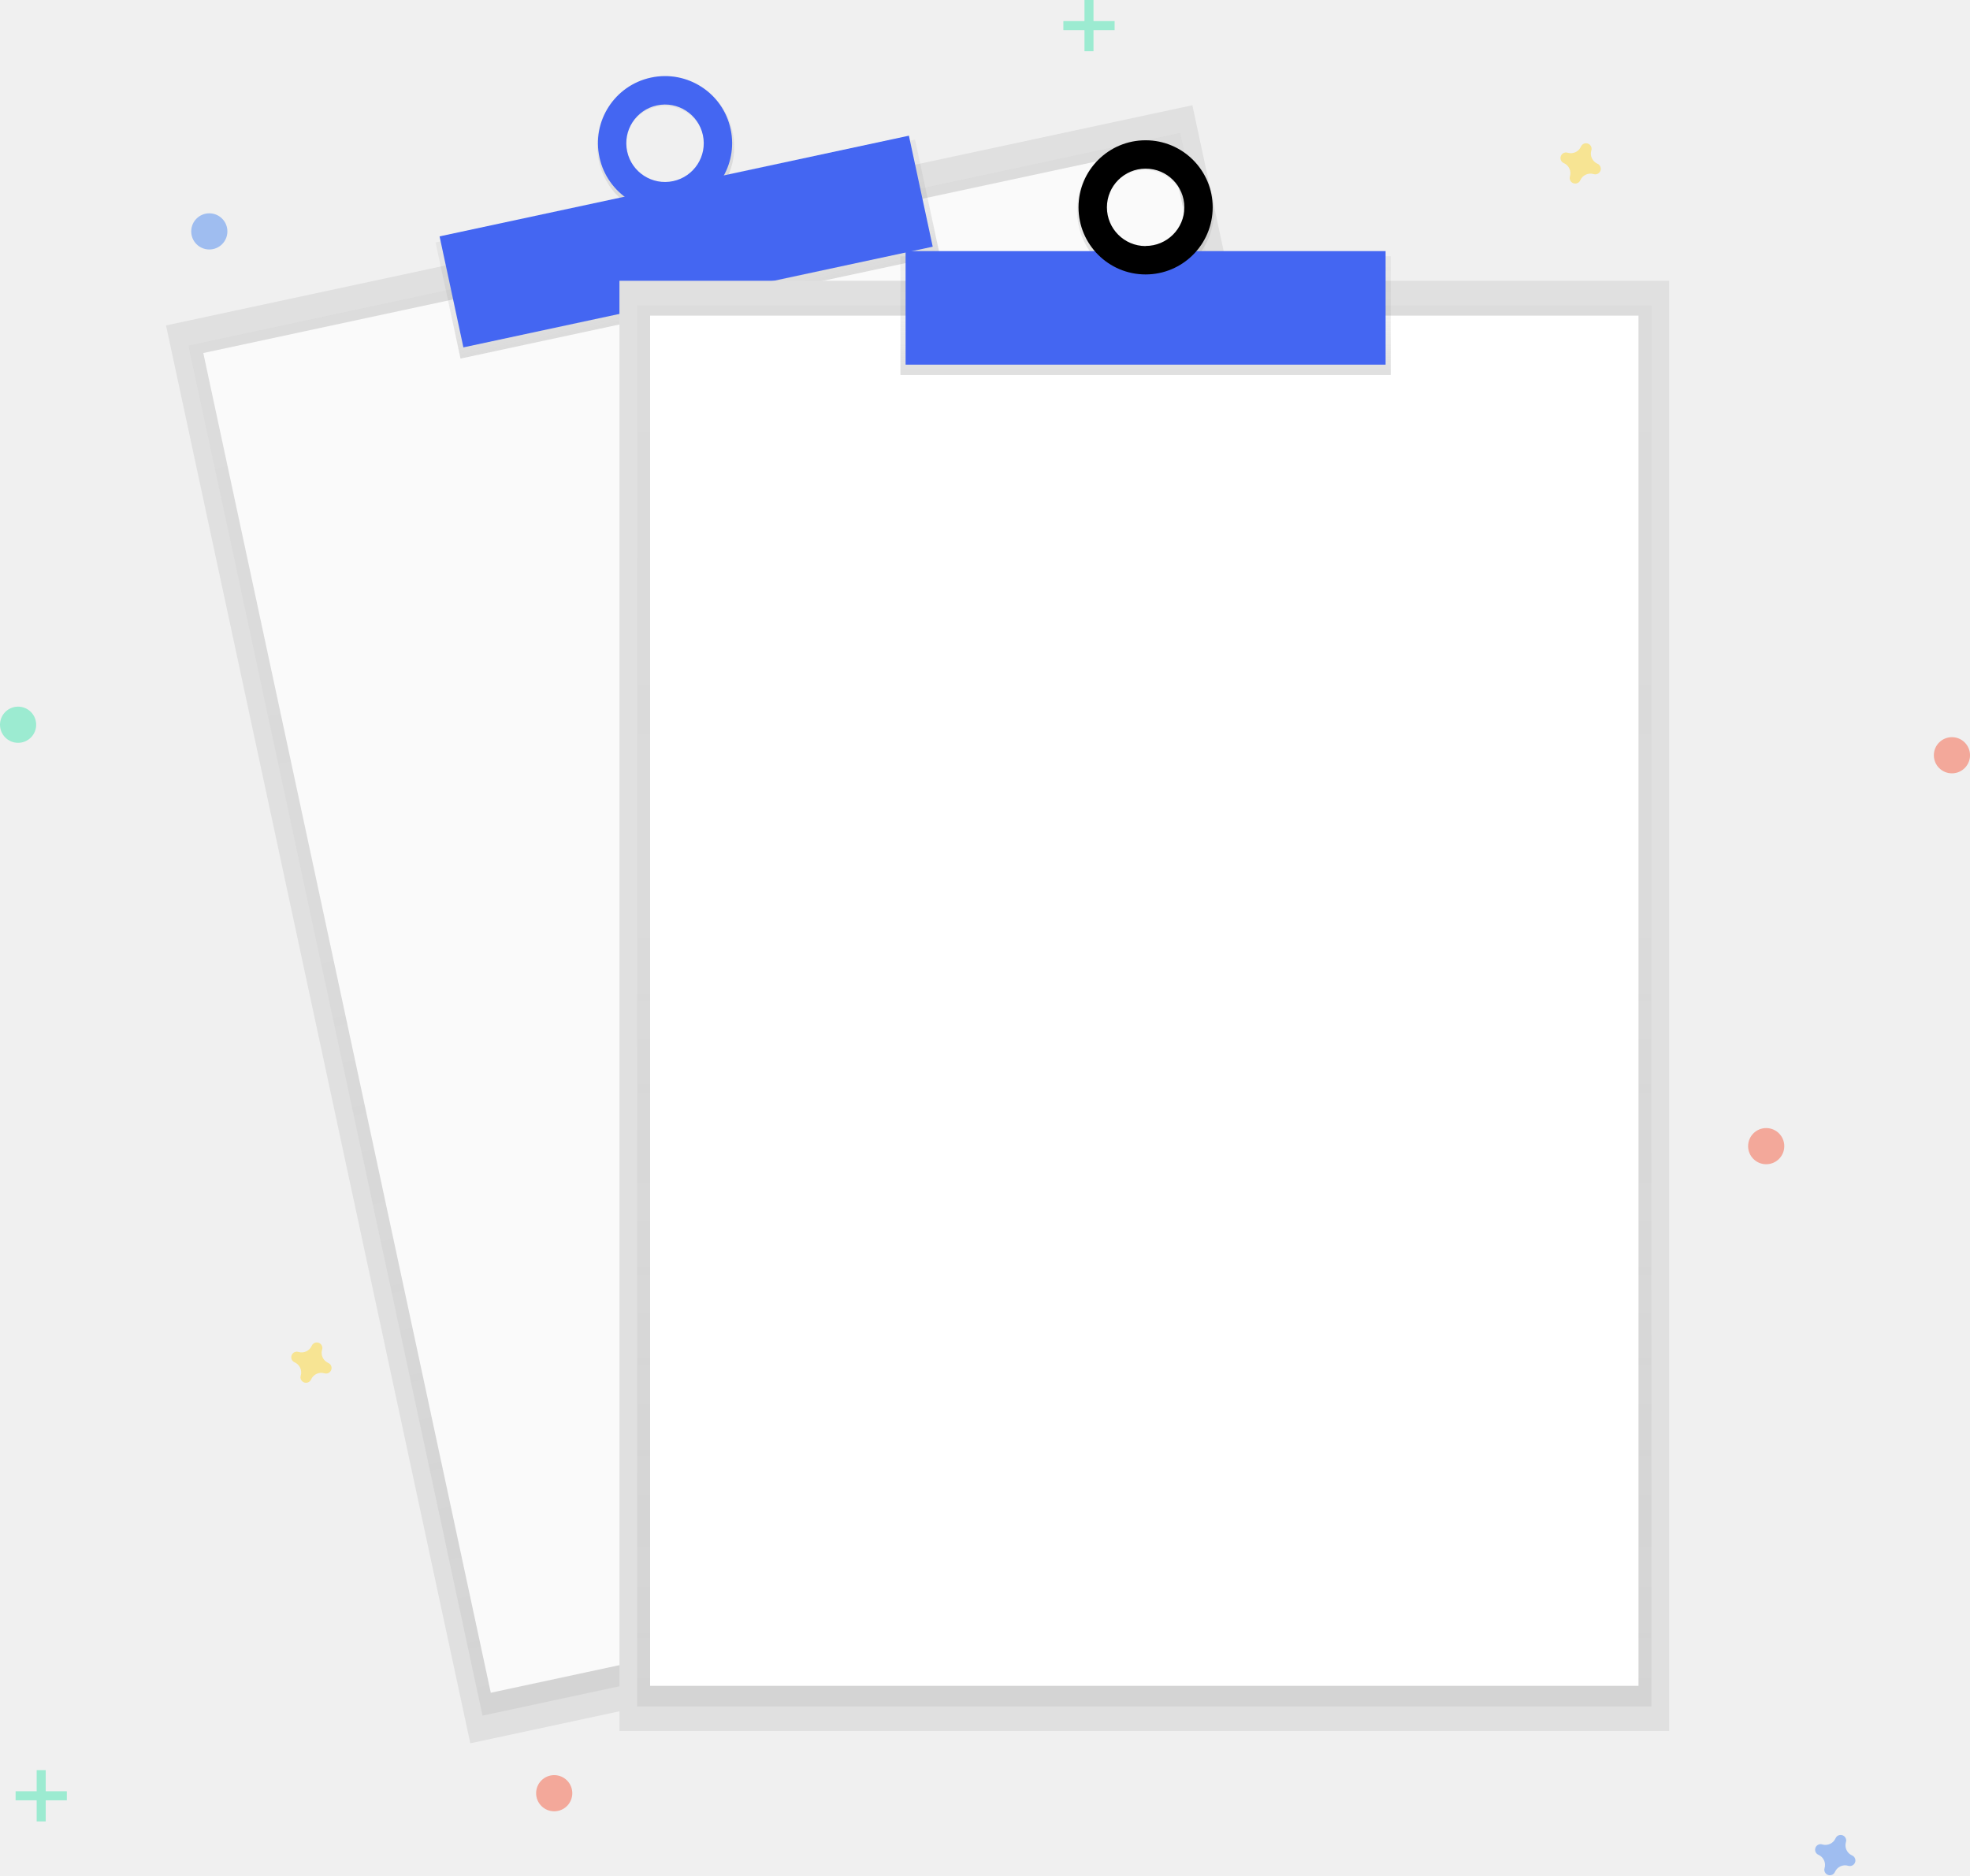
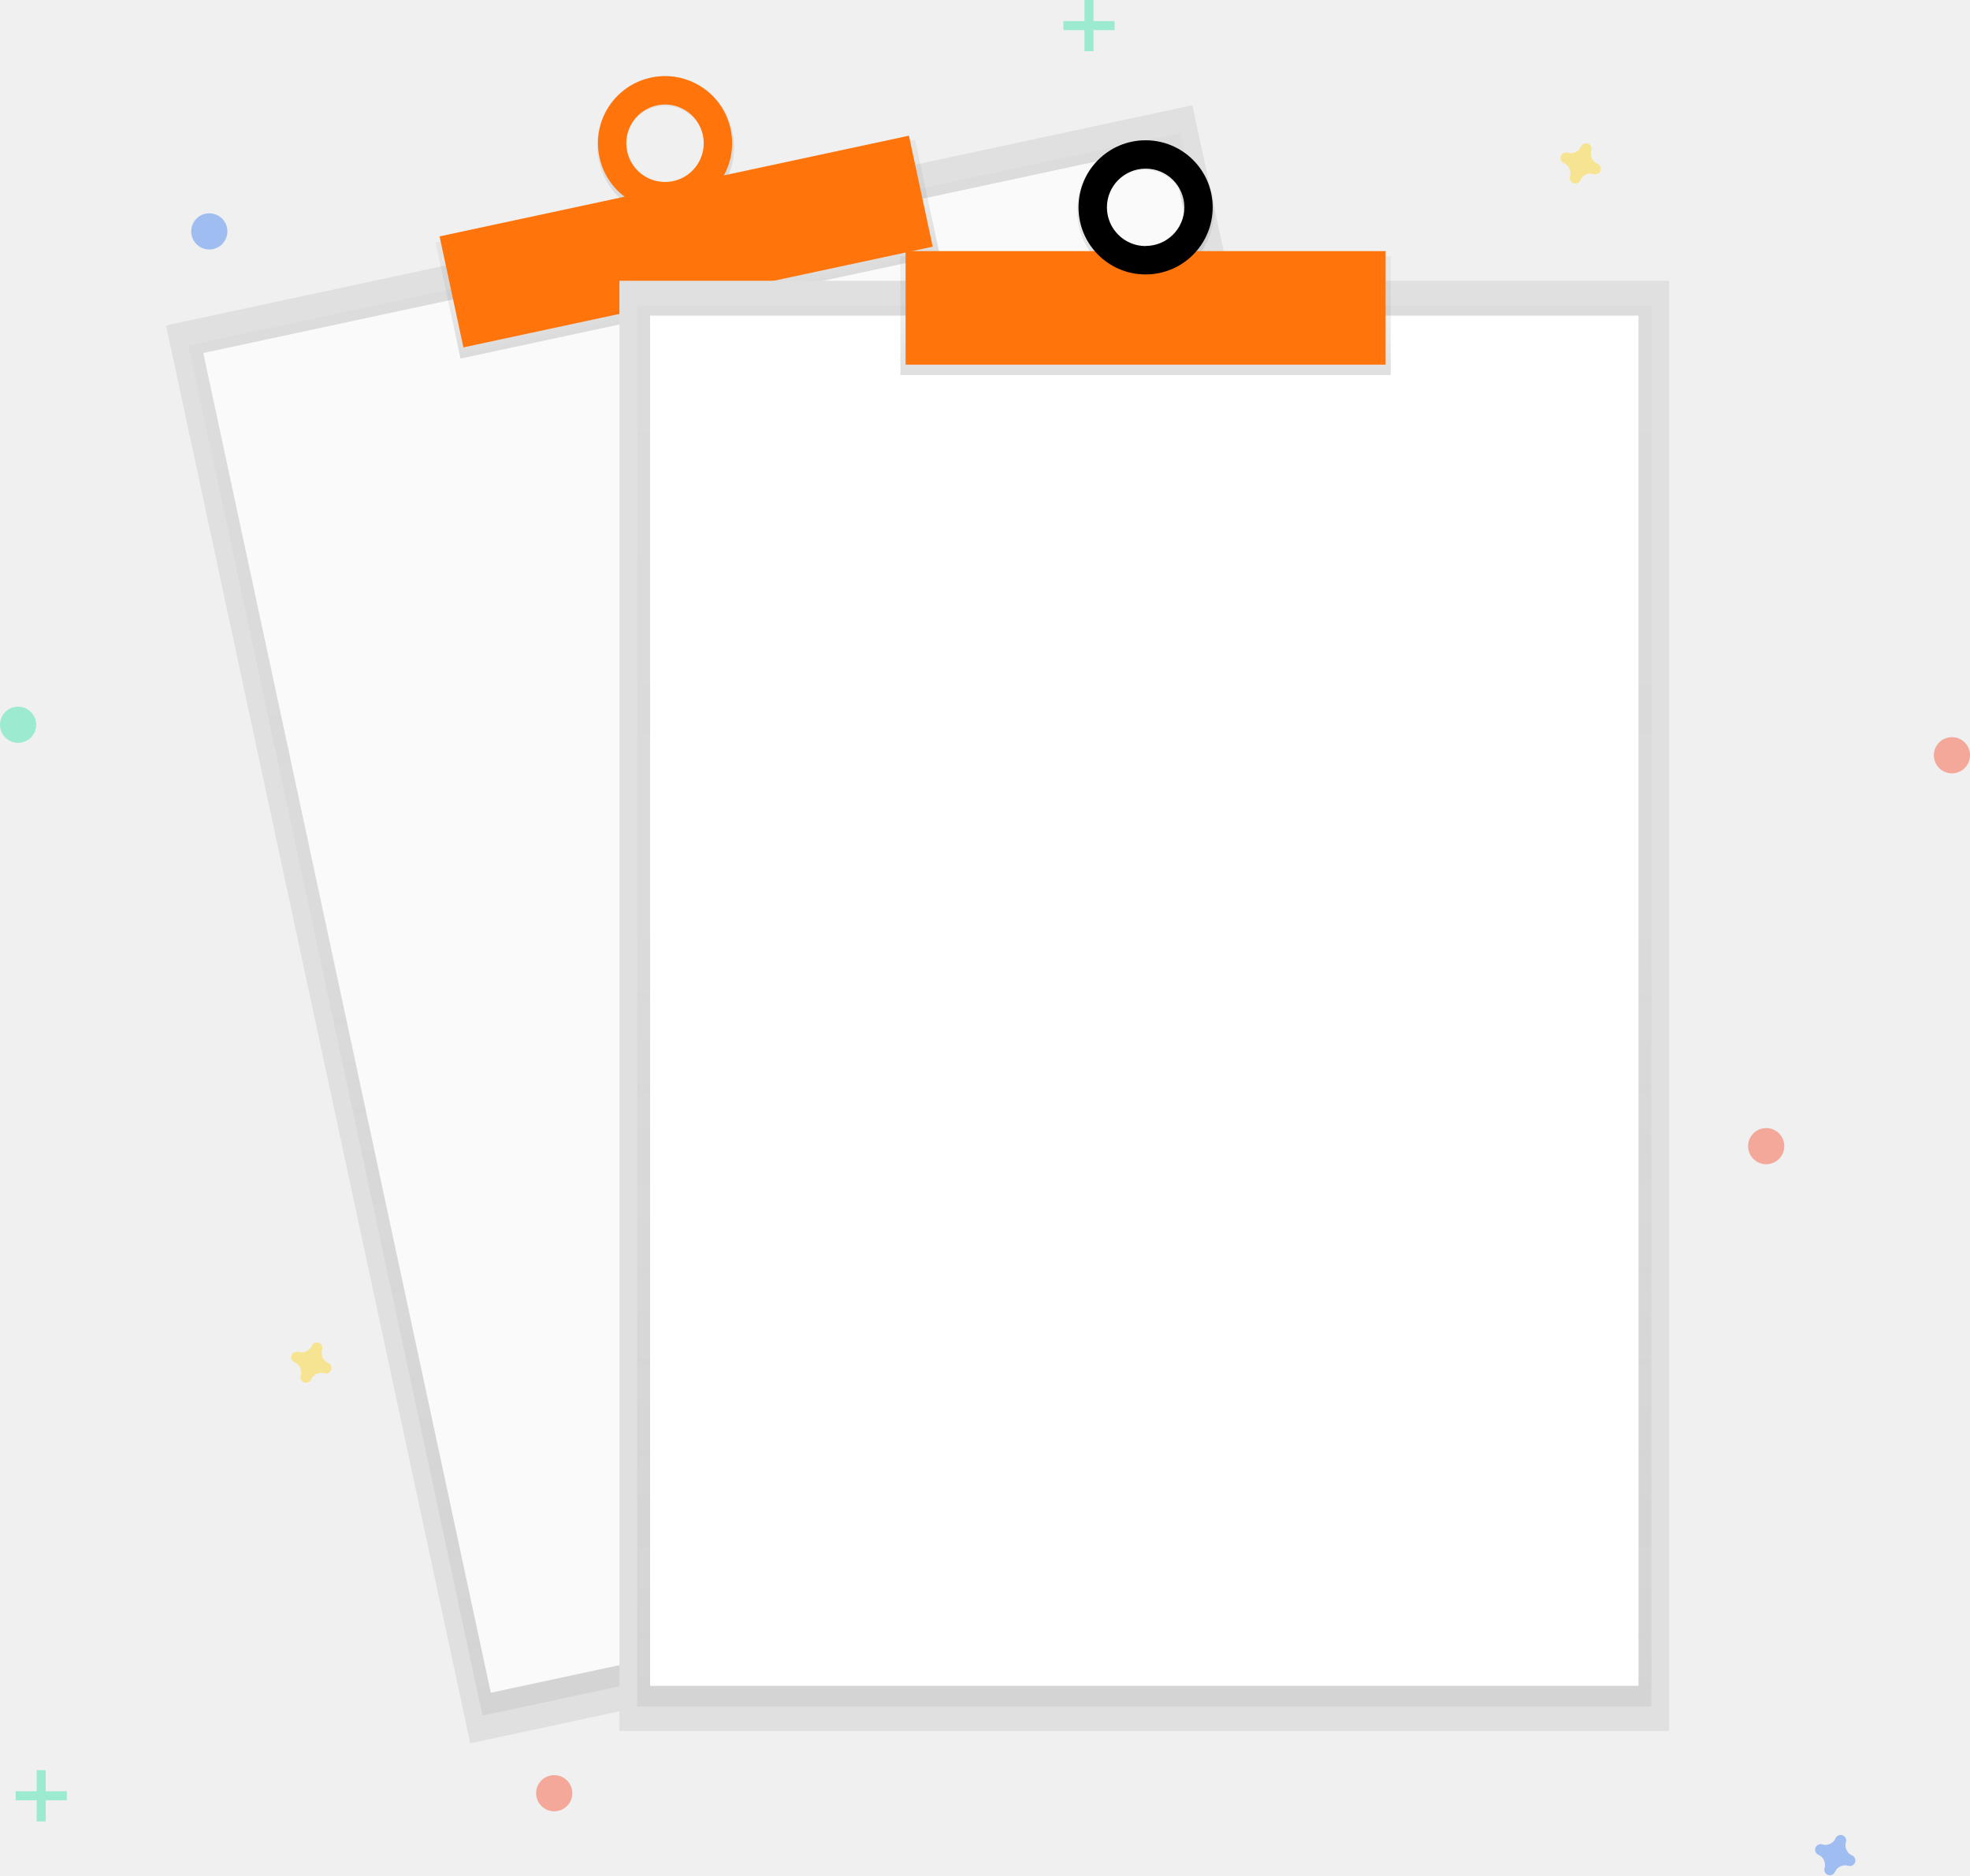
<svg xmlns="http://www.w3.org/2000/svg" xmlns:xlink="http://www.w3.org/1999/xlink" id="f20e0c25-d928-42cc-98d1-13cc230663ea" data-name="Layer 1" width="820.16" height="780.81" viewBox="0 0 820.16 780.81">
  <defs>
    <linearGradient id="07332201-7176-49c2-9908-6dc4a39c4716" x1="539.63" y1="734.6" x2="539.63" y2="151.19" gradientTransform="translate(-3.62 1.57)" gradientUnits="userSpaceOnUse">
      <stop offset="0" stop-color="gray" stop-opacity="0.25" />
      <stop offset="0.54" stop-color="gray" stop-opacity="0.12" />
      <stop offset="1" stop-color="gray" stop-opacity="0.1" />
    </linearGradient>
    <linearGradient id="0ee1ab3f-7ba2-4205-9d4a-9606ad702253" x1="540.17" y1="180.2" x2="540.17" y2="130.75" gradientTransform="translate(-63.92 7.85)" xlink:href="#07332201-7176-49c2-9908-6dc4a39c4716" />
    <linearGradient id="abca9755-bed1-4a97-b027-7f02ee3ffa09" x1="540.17" y1="140.86" x2="540.17" y2="82.43" gradientTransform="translate(-84.51 124.6) rotate(-12.11)" xlink:href="#07332201-7176-49c2-9908-6dc4a39c4716" />
    <linearGradient id="2632d424-e666-4ee4-9508-a494957e14ab" x1="476.4" y1="710.53" x2="476.4" y2="127.12" gradientTransform="matrix(1, 0, 0, 1, 0, 0)" xlink:href="#07332201-7176-49c2-9908-6dc4a39c4716" />
    <linearGradient id="97571ef7-1c83-4e06-b701-c2e47e77dca3" x1="476.94" y1="156.13" x2="476.94" y2="106.68" gradientTransform="matrix(1, 0, 0, 1, 0, 0)" xlink:href="#07332201-7176-49c2-9908-6dc4a39c4716" />
    <linearGradient id="7d32e13e-a0c7-49c4-af0e-066a2f8cb76e" x1="666.86" y1="176.39" x2="666.86" y2="117.95" gradientTransform="matrix(1, 0, 0, 1, 0, 0)" xlink:href="#07332201-7176-49c2-9908-6dc4a39c4716" />
  </defs>
  <rect x="317.5" y="142.55" width="437.02" height="603.82" transform="translate(-271.22 62.72) rotate(-12.11)" fill="#e0e0e0" />
  <g opacity="0.5">
    <rect x="324.89" y="152.76" width="422.25" height="583.41" transform="translate(-271.22 62.72) rotate(-12.11)" fill="url(#07332201-7176-49c2-9908-6dc4a39c4716)" />
  </g>
  <rect x="329.81" y="157.1" width="411.5" height="570.52" transform="translate(-270.79 62.58) rotate(-12.11)" fill="#fafafa" />
  <rect x="374.18" y="138.6" width="204.14" height="49.45" transform="translate(-213.58 43.93) rotate(-12.11)" fill="url(#0ee1ab3f-7ba2-4205-9d4a-9606ad702253)" />
  <path d="M460.93,91.9c-15.41,3.31-25.16,18.78-21.77,34.55s18.62,25.89,34,22.58,25.16-18.78,21.77-34.55S476.34,88.59,460.93,91.9ZM470.6,137A16.86,16.86,0,1,1,483.16,117,16.66,16.66,0,0,1,470.6,137Z" transform="translate(-189.92 -59.59)" fill="url(#abca9755-bed1-4a97-b027-7f02ee3ffa09)" />
-   <rect x="375.66" y="136.55" width="199.84" height="47.27" transform="translate(-212.94 43.72) rotate(-12.11)" fill="#4466f2" />
-   <path d="M460.93,91.9a27.93,27.93,0,1,0,33.17,21.45A27.93,27.93,0,0,0,460.93,91.9ZM470.17,135a16.12,16.12,0,1,1,12.38-19.14A16.12,16.12,0,0,1,470.17,135Z" transform="translate(-189.92 -59.59)" fill="#4466f2" />
+   <rect x="375.66" y="136.55" width="199.84" height="47.27" transform="translate(-212.94 43.72) rotate(-12.11)" fill="#ff740b" />
+   <path d="M460.93,91.9a27.93,27.93,0,1,0,33.17,21.45A27.93,27.93,0,0,0,460.93,91.9ZM470.17,135a16.12,16.12,0,1,1,12.38-19.14A16.12,16.12,0,0,1,470.17,135Z" transform="translate(-189.92 -59.59)" fill="#ff740b" />
  <rect x="257.89" y="116.91" width="437.02" height="603.82" fill="#e0e0e0" />
  <g opacity="0.5">
    <rect x="265.28" y="127.12" width="422.25" height="583.41" fill="url(#2632d424-e666-4ee4-9508-a494957e14ab)" />
  </g>
  <rect x="270.65" y="131.42" width="411.5" height="570.52" fill="#fff" />
  <rect x="374.87" y="106.68" width="204.14" height="49.45" fill="url(#97571ef7-1c83-4e06-b701-c2e47e77dca3)" />
  <path d="M666.86,118c-15.76,0-28.54,13.08-28.54,29.22s12.78,29.22,28.54,29.22,28.54-13.08,28.54-29.22S682.62,118,666.86,118Zm0,46.08a16.86,16.86,0,1,1,16.46-16.86A16.66,16.66,0,0,1,666.86,164Z" transform="translate(-189.92 -59.59)" fill="url(#7d32e13e-a0c7-49c4-af0e-066a2f8cb76e)" />
-   <rect x="377.02" y="104.56" width="199.84" height="47.27" fill="#4466f2" />
+   <rect x="377.02" y="104.56" width="199.84" height="47.27" fill="#ff740b" />
  <path d="M666.86,118a27.93,27.93,0,1,0,27.93,27.93A27.93,27.93,0,0,0,666.86,118Zm0,44.05A16.12,16.12,0,1,1,683,145.89,16.12,16.12,0,0,1,666.86,162Z" transform="translate(-189.92 -59.59)" fill="#eff740b" />
  <g opacity="0.5">
    <rect x="15.27" y="737.05" width="3.76" height="21.33" fill="#47e6b1" />
    <rect x="205.19" y="796.65" width="3.76" height="21.33" transform="translate(824.47 540.65) rotate(90)" fill="#47e6b1" />
  </g>
  <g opacity="0.5">
    <rect x="451.49" width="3.76" height="21.33" fill="#47e6b1" />
    <rect x="641.4" y="59.59" width="3.76" height="21.33" transform="translate(523.63 -632.62) rotate(90)" fill="#47e6b1" />
  </g>
  <path d="M961,832.15a4.61,4.61,0,0,1-2.57-5.57,2.22,2.22,0,0,0,.1-.51h0a2.31,2.31,0,0,0-4.15-1.53h0a2.22,2.22,0,0,0-.26.45,4.61,4.61,0,0,1-5.57,2.57,2.22,2.22,0,0,0-.51-.1h0a2.31,2.31,0,0,0-1.53,4.15h0a2.22,2.22,0,0,0,.45.26,4.61,4.61,0,0,1,2.57,5.57,2.22,2.22,0,0,0-.1.51h0a2.31,2.31,0,0,0,4.15,1.53h0a2.22,2.22,0,0,0,.26-.45,4.61,4.61,0,0,1,5.57-2.57,2.22,2.22,0,0,0,.51.1h0a2.31,2.31,0,0,0,1.53-4.15h0A2.22,2.22,0,0,0,961,832.15Z" transform="translate(-189.92 -59.59)" fill="#4d8af0" opacity="0.5" />
  <path d="M326.59,627.09a4.61,4.61,0,0,1-2.57-5.57,2.22,2.22,0,0,0,.1-.51h0a2.31,2.31,0,0,0-4.15-1.53h0a2.22,2.22,0,0,0-.26.45,4.61,4.61,0,0,1-5.57,2.57,2.22,2.22,0,0,0-.51-.1h0a2.31,2.31,0,0,0-1.53,4.15h0a2.22,2.22,0,0,0,.45.26,4.61,4.61,0,0,1,2.57,5.57,2.22,2.22,0,0,0-.1.51h0a2.31,2.31,0,0,0,4.15,1.53h0a2.22,2.22,0,0,0,.26-.45A4.61,4.61,0,0,1,325,631.4a2.22,2.22,0,0,0,.51.1h0a2.31,2.31,0,0,0,1.53-4.15h0A2.22,2.22,0,0,0,326.59,627.09Z" transform="translate(-189.92 -59.59)" fill="#fdd835" opacity="0.5" />
  <path d="M855,127.77a4.61,4.61,0,0,1-2.57-5.57,2.22,2.22,0,0,0,.1-.51h0a2.31,2.31,0,0,0-4.15-1.53h0a2.22,2.22,0,0,0-.26.45,4.61,4.61,0,0,1-5.57,2.57,2.22,2.22,0,0,0-.51-.1h0a2.31,2.31,0,0,0-1.53,4.15h0a2.22,2.22,0,0,0,.45.26,4.61,4.61,0,0,1,2.57,5.57,2.22,2.22,0,0,0-.1.51h0a2.31,2.31,0,0,0,4.15,1.53h0a2.22,2.22,0,0,0,.26-.45,4.61,4.61,0,0,1,5.57-2.57,2.22,2.22,0,0,0,.51.1h0a2.31,2.31,0,0,0,1.53-4.15h0A2.22,2.22,0,0,0,855,127.77Z" transform="translate(-189.92 -59.59)" fill="#fdd835" opacity="0.5" />
  <circle cx="812.64" cy="314.47" r="7.53" fill="#f55f44" opacity="0.5" />
  <circle cx="230.73" cy="746.65" r="7.53" fill="#f55f44" opacity="0.5" />
  <circle cx="735.31" cy="477.23" r="7.53" fill="#f55f44" opacity="0.5" />
  <circle cx="87.14" cy="96.35" r="7.53" fill="#4d8af0" opacity="0.5" />
  <circle cx="7.53" cy="301.76" r="7.53" fill="#47e6b1" opacity="0.5" />
</svg>
